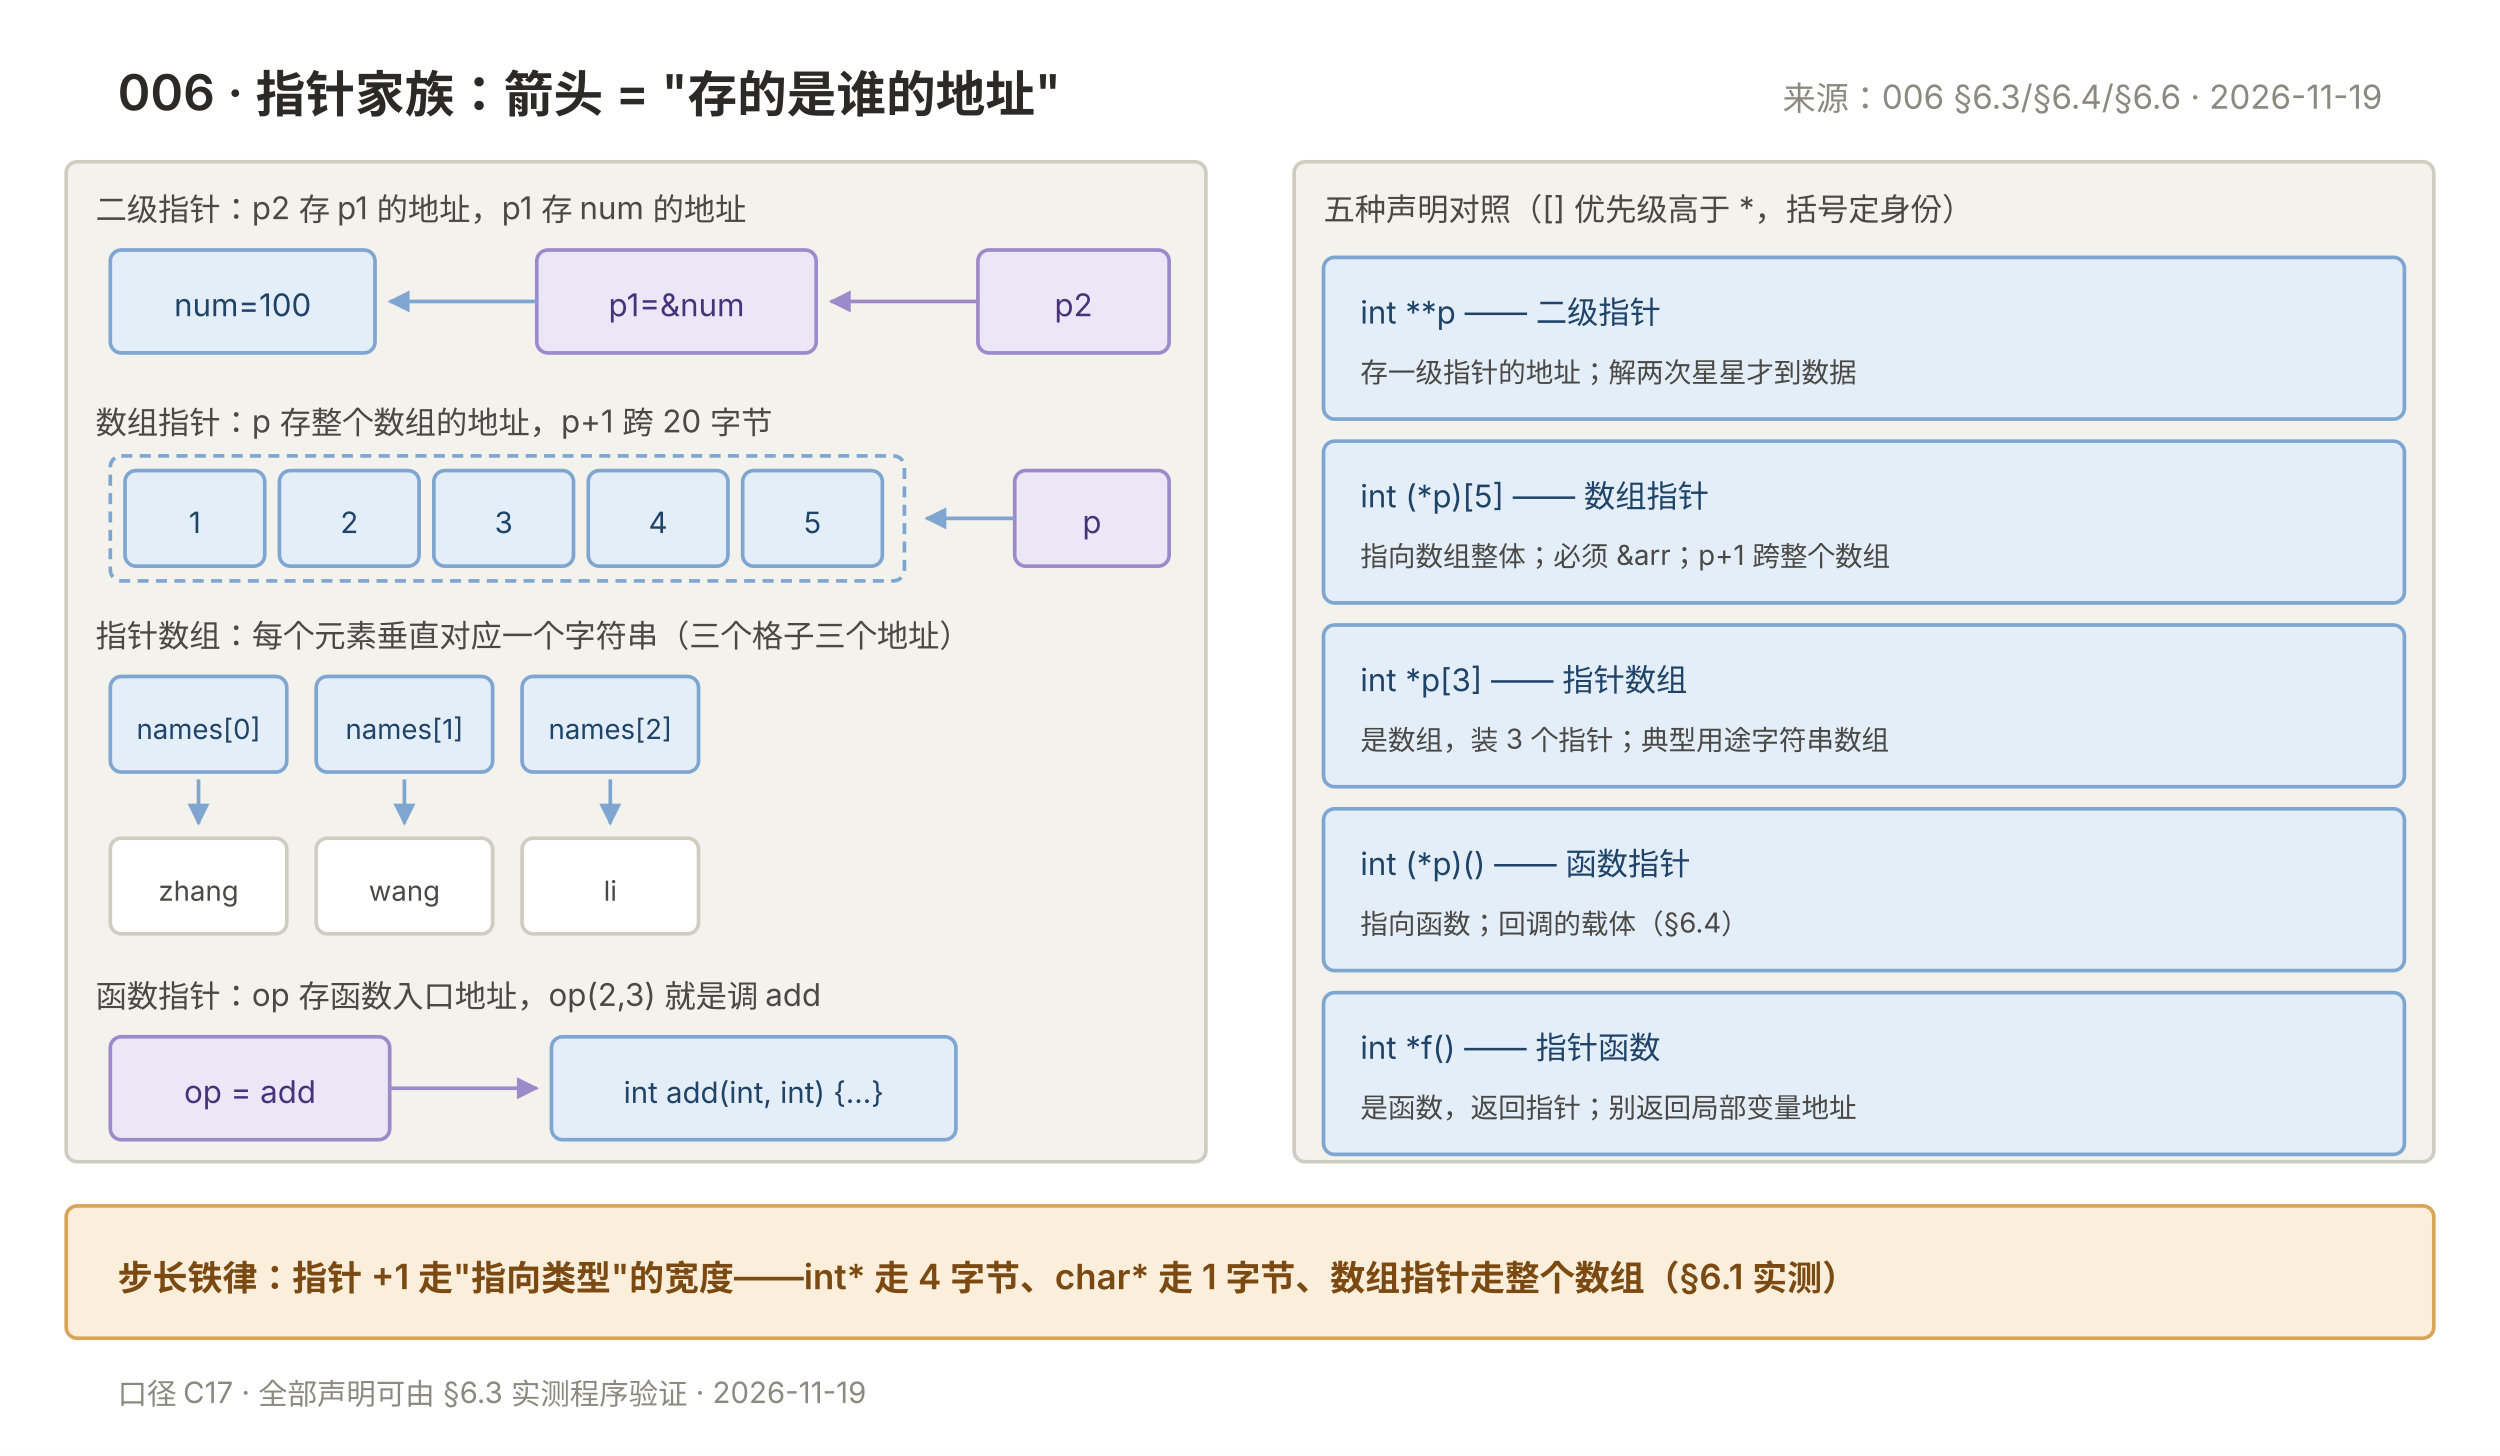
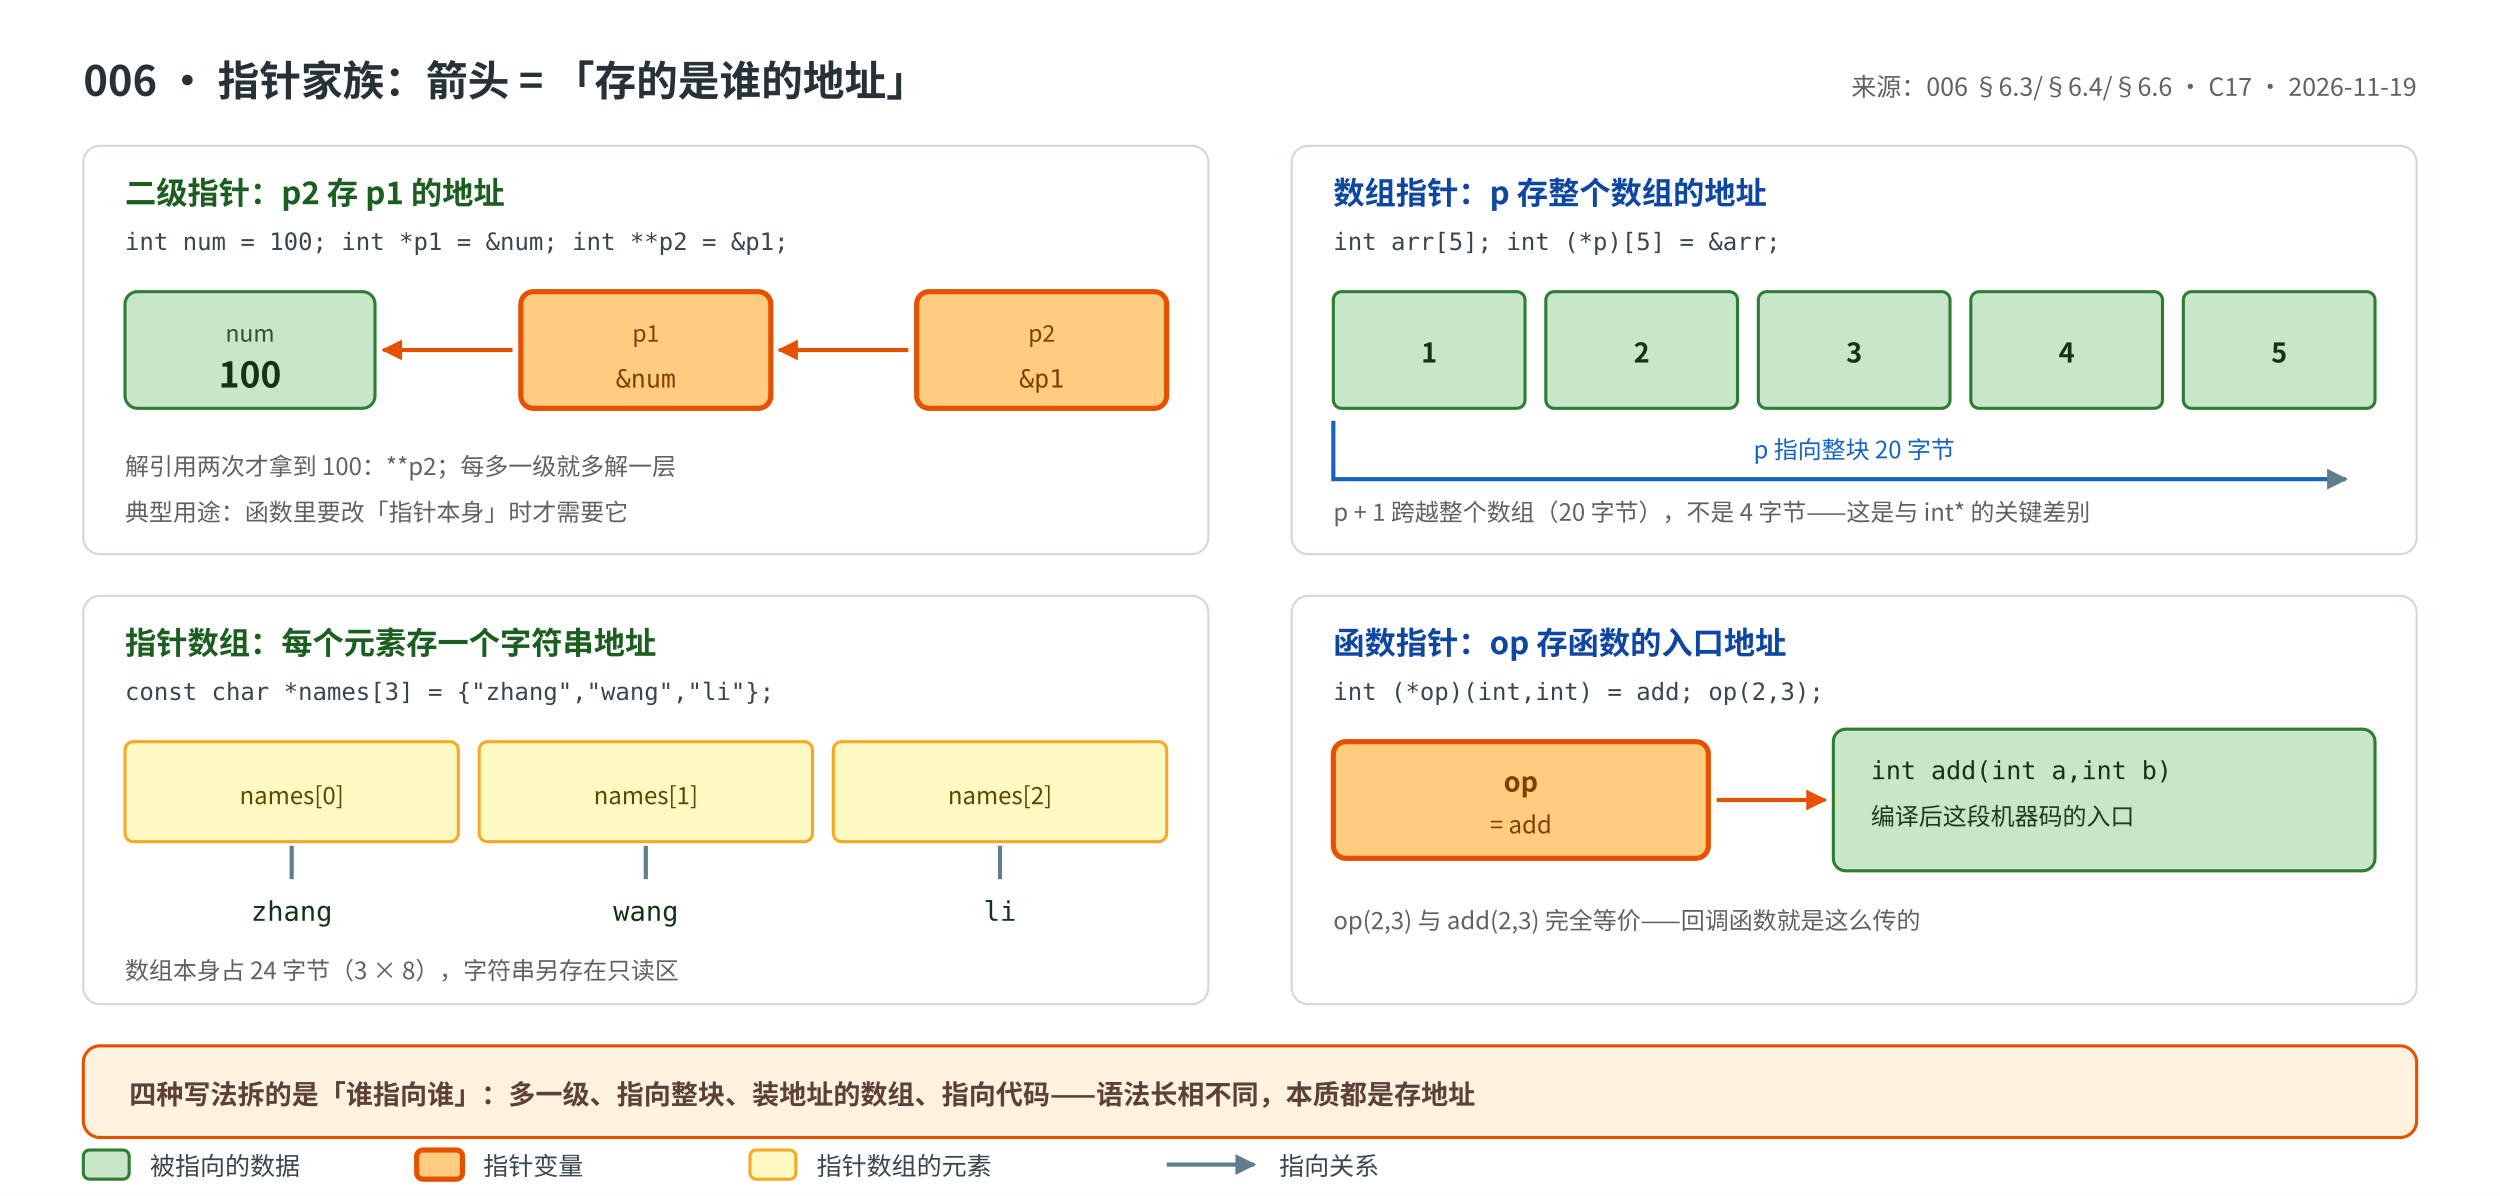
- <svg xmlns="http://www.w3.org/2000/svg" width="1200" height="698.82" viewBox="0 0 680 396" font-family="-apple-system, 'Segoe UI', 'Microsoft YaHei', 'PingFang SC', sans-serif">
-   <rect x="0" y="0" width="680" height="396" fill="#FFFFFF" />
+ <svg xmlns="http://www.w3.org/2000/svg" viewBox="0 0 1200 574" font-family="'Microsoft YaHei','PingFang SC','Noto Sans CJK SC',sans-serif">
+   <rect x="0" y="0" width="1200" height="574" fill="#ffffff" />
  <defs>
-     <marker id="a6Blue" viewBox="0 0 10 10" refX="9" refY="5" markerWidth="6" markerHeight="6" orient="auto-start-reverse">
-       <path d="M0,0 L10,5 L0,10 z" fill="#7FA6D0" />
+     <marker id="arrow" viewBox="0 0 10 10" refX="9" refY="5" markerWidth="10" markerHeight="10" markerUnits="userSpaceOnUse" orient="auto-start-reverse">
+       <path d="M 0 0 L 10 5 L 0 10 z" fill="#607d8b" />
    </marker>
-     <marker id="a6Purple" viewBox="0 0 10 10" refX="9" refY="5" markerWidth="6" markerHeight="6" orient="auto-start-reverse">
-       <path d="M0,0 L10,5 L0,10 z" fill="#9C8ACB" />
+     <marker id="arrowOrange" viewBox="0 0 10 10" refX="9" refY="5" markerWidth="10" markerHeight="10" markerUnits="userSpaceOnUse" orient="auto-start-reverse">
+       <path d="M 0 0 L 10 5 L 0 10 z" fill="#e65100" />
    </marker>
  </defs>
-   <text x="32" y="30" font-size="13.5" font-weight="600" fill="#2B2A27">006 · 指针家族：箭头 = "存的是谁的地址"</text>
-   <text x="648" y="30" font-size="9" fill="#8C8980" text-anchor="end">来源：006 §6.3/§6.4/§6.6 · 2026-11-19</text>
-   <rect x="18" y="44" width="310" height="272" rx="3" fill="#F4F2EC" stroke="#CFCCC2" />
-   <text x="26" y="60" font-size="8.5" fill="#4A4945">二级指针：p2 存 p1 的地址，p1 存 num 的地址</text>
-   <rect x="30" y="68" width="72" height="28" rx="3" fill="#E4EEF9" stroke="#7FA6D0" />
-   <text x="66" y="86" font-size="8.5" fill="#1F4468" text-anchor="middle">num=100</text>
-   <rect x="146" y="68" width="76" height="28" rx="3" fill="#ECE7F7" stroke="#9C8ACB" />
-   <text x="184" y="86" font-size="8.5" fill="#46337A" text-anchor="middle">p1=&amp;num</text>
-   <rect x="266" y="68" width="52" height="28" rx="3" fill="#ECE7F7" stroke="#9C8ACB" />
-   <text x="292" y="86" font-size="8.5" fill="#46337A" text-anchor="middle">p2</text>
-   <line x1="146" y1="82" x2="106" y2="82" stroke="#7FA6D0" marker-end="url(#a6Blue)" />
-   <line x1="266" y1="82" x2="226" y2="82" stroke="#9C8ACB" marker-end="url(#a6Purple)" />
-   <text x="26" y="118" font-size="8.5" fill="#4A4945">数组指针：p 存整个数组的地址，p+1 跨 20 字节</text>
-   <rect x="30" y="124" width="216" height="34" rx="3" fill="none" stroke="#7FA6D0" stroke-dasharray="3,2" />
-   <rect x="34" y="128" width="38" height="26" rx="3" fill="#E4EEF9" stroke="#7FA6D0" />
-   <text x="53" y="145" font-size="8" fill="#1F4468" text-anchor="middle">1</text>
-   <rect x="76" y="128" width="38" height="26" rx="3" fill="#E4EEF9" stroke="#7FA6D0" />
-   <text x="95" y="145" font-size="8" fill="#1F4468" text-anchor="middle">2</text>
-   <rect x="118" y="128" width="38" height="26" rx="3" fill="#E4EEF9" stroke="#7FA6D0" />
-   <text x="137" y="145" font-size="8" fill="#1F4468" text-anchor="middle">3</text>
-   <rect x="160" y="128" width="38" height="26" rx="3" fill="#E4EEF9" stroke="#7FA6D0" />
-   <text x="179" y="145" font-size="8" fill="#1F4468" text-anchor="middle">4</text>
-   <rect x="202" y="128" width="38" height="26" rx="3" fill="#E4EEF9" stroke="#7FA6D0" />
-   <text x="221" y="145" font-size="8" fill="#1F4468" text-anchor="middle">5</text>
-   <rect x="276" y="128" width="42" height="26" rx="3" fill="#ECE7F7" stroke="#9C8ACB" />
-   <text x="297" y="145" font-size="8.5" fill="#46337A" text-anchor="middle">p</text>
-   <line x1="276" y1="141" x2="252" y2="141" stroke="#7FA6D0" marker-end="url(#a6Blue)" />
-   <text x="26" y="176" font-size="8.5" fill="#4A4945">指针数组：每个元素垂直对应一个字符串（三个格子三个地址）</text>
-   <rect x="30" y="184" width="48" height="26" rx="3" fill="#E4EEF9" stroke="#7FA6D0" />
-   <text x="54" y="201" font-size="7.5" fill="#1F4468" text-anchor="middle">names[0]</text>
-   <rect x="86" y="184" width="48" height="26" rx="3" fill="#E4EEF9" stroke="#7FA6D0" />
-   <text x="110" y="201" font-size="7.5" fill="#1F4468" text-anchor="middle">names[1]</text>
-   <rect x="142" y="184" width="48" height="26" rx="3" fill="#E4EEF9" stroke="#7FA6D0" />
-   <text x="166" y="201" font-size="7.5" fill="#1F4468" text-anchor="middle">names[2]</text>
-   <line x1="54" y1="212" x2="54" y2="224" stroke="#7FA6D0" marker-end="url(#a6Blue)" />
-   <line x1="110" y1="212" x2="110" y2="224" stroke="#7FA6D0" marker-end="url(#a6Blue)" />
-   <line x1="166" y1="212" x2="166" y2="224" stroke="#7FA6D0" marker-end="url(#a6Blue)" />
-   <rect x="30" y="228" width="48" height="26" rx="3" fill="#FFFFFF" stroke="#CFCCC2" />
-   <text x="54" y="245" font-size="7.5" fill="#4A4945" text-anchor="middle">zhang</text>
-   <rect x="86" y="228" width="48" height="26" rx="3" fill="#FFFFFF" stroke="#CFCCC2" />
-   <text x="110" y="245" font-size="7.5" fill="#4A4945" text-anchor="middle">wang</text>
-   <rect x="142" y="228" width="48" height="26" rx="3" fill="#FFFFFF" stroke="#CFCCC2" />
-   <text x="166" y="245" font-size="7.5" fill="#4A4945" text-anchor="middle">li</text>
-   <text x="26" y="274" font-size="8.5" fill="#4A4945">函数指针：op 存函数入口地址，op(2,3) 就是调 add</text>
-   <rect x="30" y="282" width="76" height="28" rx="3" fill="#ECE7F7" stroke="#9C8ACB" />
-   <text x="68" y="300" font-size="8.5" fill="#46337A" text-anchor="middle">op = add</text>
-   <rect x="150" y="282" width="110" height="28" rx="3" fill="#E4EEF9" stroke="#7FA6D0" />
-   <text x="205" y="300" font-size="8" fill="#1F4468" text-anchor="middle">int add(int, int) {…}</text>
-   <line x1="106" y1="296" x2="146" y2="296" stroke="#9C8ACB" marker-end="url(#a6Purple)" />
-   <rect x="352" y="44" width="310" height="272" rx="3" fill="#F4F2EC" stroke="#CFCCC2" />
-   <text x="360" y="60" font-size="8.5" fill="#4A4945">五种声明对照（[] 优先级高于 *，括号定身份）</text>
-   <rect x="360" y="70" width="294" height="44" rx="3" fill="#E4EEF9" stroke="#7FA6D0" />
-   <text x="370" y="88" font-size="8.5" fill="#1F4468">int **p —— 二级指针</text>
-   <text x="370" y="104" font-size="7.5" fill="#4A4945">存一级指针的地址；解两次星星才到数据</text>
-   <rect x="360" y="120" width="294" height="44" rx="3" fill="#E4EEF9" stroke="#7FA6D0" />
-   <text x="370" y="138" font-size="8.5" fill="#1F4468">int (*p)[5] —— 数组指针</text>
-   <text x="370" y="154" font-size="7.5" fill="#4A4945">指向数组整体；必须 &amp;arr；p+1 跨整个数组</text>
-   <rect x="360" y="170" width="294" height="44" rx="3" fill="#E4EEF9" stroke="#7FA6D0" />
-   <text x="370" y="188" font-size="8.5" fill="#1F4468">int *p[3] —— 指针数组</text>
-   <text x="370" y="204" font-size="7.5" fill="#4A4945">是数组，装 3 个指针；典型用途字符串数组</text>
-   <rect x="360" y="220" width="294" height="44" rx="3" fill="#E4EEF9" stroke="#7FA6D0" />
-   <text x="370" y="238" font-size="8.5" fill="#1F4468">int (*p)() —— 函数指针</text>
-   <text x="370" y="254" font-size="7.5" fill="#4A4945">指向函数；回调的载体（§6.4）</text>
-   <rect x="360" y="270" width="294" height="44" rx="3" fill="#E4EEF9" stroke="#7FA6D0" />
-   <text x="370" y="288" font-size="8.5" fill="#1F4468">int *f() —— 指针函数</text>
-   <text x="370" y="304" font-size="7.5" fill="#4A4945">是函数，返回指针；别返回局部变量地址</text>
-   <rect x="18" y="328" width="644" height="36" rx="3" fill="#FBEEDA" stroke="#D9A458" />
-   <text x="32" y="351" font-size="9.5" font-weight="600" fill="#7A4A12">步长铁律：指针 +1 走"指向类型"的宽度——int* 走 4 字节、char* 走 1 字节、数组指针走整个数组（§6.1 实测）</text>
-   <text x="32" y="382" font-size="8" fill="#8C8980">口径 C17 · 全部声明可由 §6.3 实测程序验证 · 2026-11-19</text>
+   <text x="40" y="46" font-size="20" font-weight="bold" fill="#263238">006 · 指针家族：箭头 = 「存的是谁的地址」</text>
+   <text x="1160" y="46" font-size="12" fill="#616161" text-anchor="end">来源：006 §6.3/§6.4/§6.6 · C17 · 2026-11-19</text>
+   <rect x="40" y="70" width="540" height="196" rx="8" fill="#ffffff" stroke="#cfd8dc" stroke-width="1" />
+   <text x="60" y="98" font-size="15" font-weight="bold" fill="#1b5e20">二级指针：p2 存 p1 的地址</text>
+   <text x="60" y="120" font-size="11.5" fill="#37474f" font-family="ui-monospace,Menlo,Consolas,monospace">int num = 100; int *p1 = &amp;num; int **p2 = &amp;p1;</text>
+   <rect x="60" y="140" width="120" height="56" rx="6" fill="#c8e6c9" stroke="#2e7d32" stroke-width="1.5" />
+   <text x="120" y="164" font-size="11" fill="#2e5230" text-anchor="middle">num</text>
+   <text x="120" y="186" font-size="17" font-weight="bold" fill="#123314" text-anchor="middle">100</text>
+   <rect x="250" y="140" width="120" height="56" rx="6" fill="#ffcc80" stroke="#e65100" stroke-width="2.5" />
+   <text x="310" y="164" font-size="11" fill="#7f3f00" text-anchor="middle">p1</text>
+   <text x="310" y="186" font-size="12" fill="#7f3f00" text-anchor="middle" font-family="ui-monospace,Menlo,Consolas,monospace">&amp;num</text>
+   <rect x="440" y="140" width="120" height="56" rx="6" fill="#ffcc80" stroke="#e65100" stroke-width="2.5" />
+   <text x="500" y="164" font-size="11" fill="#7f3f00" text-anchor="middle">p2</text>
+   <text x="500" y="186" font-size="12" fill="#7f3f00" text-anchor="middle" font-family="ui-monospace,Menlo,Consolas,monospace">&amp;p1</text>
+   <line x1="246" y1="168" x2="184" y2="168" stroke="#e65100" stroke-width="2" marker-end="url(#arrowOrange)" />
+   <line x1="436" y1="168" x2="374" y2="168" stroke="#e65100" stroke-width="2" marker-end="url(#arrowOrange)" />
+   <text x="60" y="228" font-size="11.5" fill="#616161">解引用两次才拿到 100：**p2；每多一级就多解一层</text>
+   <text x="60" y="250" font-size="11.5" fill="#616161">典型用途：函数里要改「指针本身」时才需要它</text>
+   <rect x="620" y="70" width="540" height="196" rx="8" fill="#ffffff" stroke="#cfd8dc" stroke-width="1" />
+   <text x="640" y="98" font-size="15" font-weight="bold" fill="#0d47a1">数组指针：p 存整个数组的地址</text>
+   <text x="640" y="120" font-size="11.5" fill="#37474f" font-family="ui-monospace,Menlo,Consolas,monospace">int arr[5]; int (*p)[5] = &amp;arr;</text>
+   <rect x="640" y="140" width="92" height="56" rx="4" fill="#c8e6c9" stroke="#2e7d32" stroke-width="1.5" />
+   <rect x="742" y="140" width="92" height="56" rx="4" fill="#c8e6c9" stroke="#2e7d32" stroke-width="1.5" />
+   <rect x="844" y="140" width="92" height="56" rx="4" fill="#c8e6c9" stroke="#2e7d32" stroke-width="1.5" />
+   <rect x="946" y="140" width="92" height="56" rx="4" fill="#c8e6c9" stroke="#2e7d32" stroke-width="1.5" />
+   <rect x="1048" y="140" width="92" height="56" rx="4" fill="#c8e6c9" stroke="#2e7d32" stroke-width="1.5" />
+   <text x="686" y="174" font-size="13" font-weight="bold" fill="#123314" text-anchor="middle">1</text>
+   <text x="788" y="174" font-size="13" font-weight="bold" fill="#123314" text-anchor="middle">2</text>
+   <text x="890" y="174" font-size="13" font-weight="bold" fill="#123314" text-anchor="middle">3</text>
+   <text x="992" y="174" font-size="13" font-weight="bold" fill="#123314" text-anchor="middle">4</text>
+   <text x="1094" y="174" font-size="13" font-weight="bold" fill="#123314" text-anchor="middle">5</text>
+   <path d="M 640 202 L 640 230 L 1126 230" fill="none" stroke="#1565c0" stroke-width="2" marker-end="url(#arrow)" />
+   <text x="890" y="220" font-size="11.5" fill="#1565c0" text-anchor="middle">p 指向整块 20 字节</text>
+   <text x="640" y="250" font-size="11.5" fill="#616161">p + 1 跨越整个数组（20 字节），不是 4 字节——这是与 int* 的关键差别</text>
+   <rect x="40" y="286" width="540" height="196" rx="8" fill="#ffffff" stroke="#cfd8dc" stroke-width="1" />
+   <text x="60" y="314" font-size="15" font-weight="bold" fill="#1b5e20">指针数组：每个元素存一个字符串地址</text>
+   <text x="60" y="336" font-size="11.5" fill="#37474f" font-family="ui-monospace,Menlo,Consolas,monospace">const char *names[3] = {"zhang","wang","li"};</text>
+   <rect x="60" y="356" width="160" height="48" rx="4" fill="#fff9c4" stroke="#f9a825" stroke-width="1.5" />
+   <rect x="230" y="356" width="160" height="48" rx="4" fill="#fff9c4" stroke="#f9a825" stroke-width="1.5" />
+   <rect x="400" y="356" width="160" height="48" rx="4" fill="#fff9c4" stroke="#f9a825" stroke-width="1.5" />
+   <text x="140" y="386" font-size="11.5" fill="#5d4700" text-anchor="middle">names[0]</text>
+   <text x="310" y="386" font-size="11.5" fill="#5d4700" text-anchor="middle">names[1]</text>
+   <text x="480" y="386" font-size="11.5" fill="#5d4700" text-anchor="middle">names[2]</text>
+   <line x1="140" y1="406" x2="140" y2="422" stroke="#607d8b" stroke-width="2" />
+   <line x1="310" y1="406" x2="310" y2="422" stroke="#607d8b" stroke-width="2" />
+   <line x1="480" y1="406" x2="480" y2="422" stroke="#607d8b" stroke-width="2" />
+   <text x="140" y="442" font-size="13" fill="#123314" text-anchor="middle" font-family="ui-monospace,Menlo,Consolas,monospace">zhang</text>
+   <text x="310" y="442" font-size="13" fill="#123314" text-anchor="middle" font-family="ui-monospace,Menlo,Consolas,monospace">wang</text>
+   <text x="480" y="442" font-size="13" fill="#123314" text-anchor="middle" font-family="ui-monospace,Menlo,Consolas,monospace">li</text>
+   <text x="60" y="470" font-size="11.5" fill="#616161">数组本身占 24 字节（3 × 8），字符串另存在只读区</text>
+   <rect x="620" y="286" width="540" height="196" rx="8" fill="#ffffff" stroke="#cfd8dc" stroke-width="1" />
+   <text x="640" y="314" font-size="15" font-weight="bold" fill="#0d47a1">函数指针：op 存函数的入口地址</text>
+   <text x="640" y="336" font-size="11.5" fill="#37474f" font-family="ui-monospace,Menlo,Consolas,monospace">int (*op)(int,int) = add;   op(2,3);</text>
+   <rect x="640" y="356" width="180" height="56" rx="6" fill="#ffcc80" stroke="#e65100" stroke-width="2.5" />
+   <text x="730" y="380" font-size="13" font-weight="bold" fill="#7f3f00" text-anchor="middle">op</text>
+   <text x="730" y="400" font-size="11.5" fill="#7f3f00" text-anchor="middle">= add</text>
+   <line x1="824" y1="384" x2="876" y2="384" stroke="#e65100" stroke-width="2" marker-end="url(#arrowOrange)" />
+   <rect x="880" y="350" width="260" height="68" rx="6" fill="#c8e6c9" stroke="#2e7d32" stroke-width="1.5" />
+   <text x="898" y="374" font-size="12" fill="#123314" font-family="ui-monospace,Menlo,Consolas,monospace">int add(int a,int b)</text>
+   <text x="898" y="396" font-size="11.5" fill="#1b3d1e">编译后这段机器码的入口</text>
+   <text x="640" y="446" font-size="11.5" fill="#616161">op(2,3) 与 add(2,3) 完全等价——回调函数就是这么传的</text>
+   <rect x="40" y="502" width="1120" height="44" rx="8" fill="#fff3e0" stroke="#e65100" stroke-width="1.5" />
+   <text x="62" y="530" font-size="13" font-weight="bold" fill="#5d4037">四种写法拆的是「谁指向谁」：多一级、指向整块、装地址的数组、指向代码——语法长相不同，本质都是存地址</text>
+   <rect x="40" y="552" width="22" height="14" rx="3" fill="#c8e6c9" stroke="#2e7d32" stroke-width="1.5" />
+   <text x="72" y="564" font-size="12" fill="#37474f">被指向的数据</text>
+   <rect x="200" y="552" width="22" height="14" rx="3" fill="#ffcc80" stroke="#e65100" stroke-width="2.5" />
+   <text x="232" y="564" font-size="12" fill="#37474f">指针变量</text>
+   <rect x="360" y="552" width="22" height="14" rx="3" fill="#fff9c4" stroke="#f9a825" stroke-width="1.5" />
+   <text x="392" y="564" font-size="12" fill="#37474f">指针数组的元素</text>
+   <line x1="560" y1="559" x2="602" y2="559" stroke="#607d8b" stroke-width="2" marker-end="url(#arrow)" />
+   <text x="614" y="564" font-size="12" fill="#37474f">指向关系</text>
</svg>
